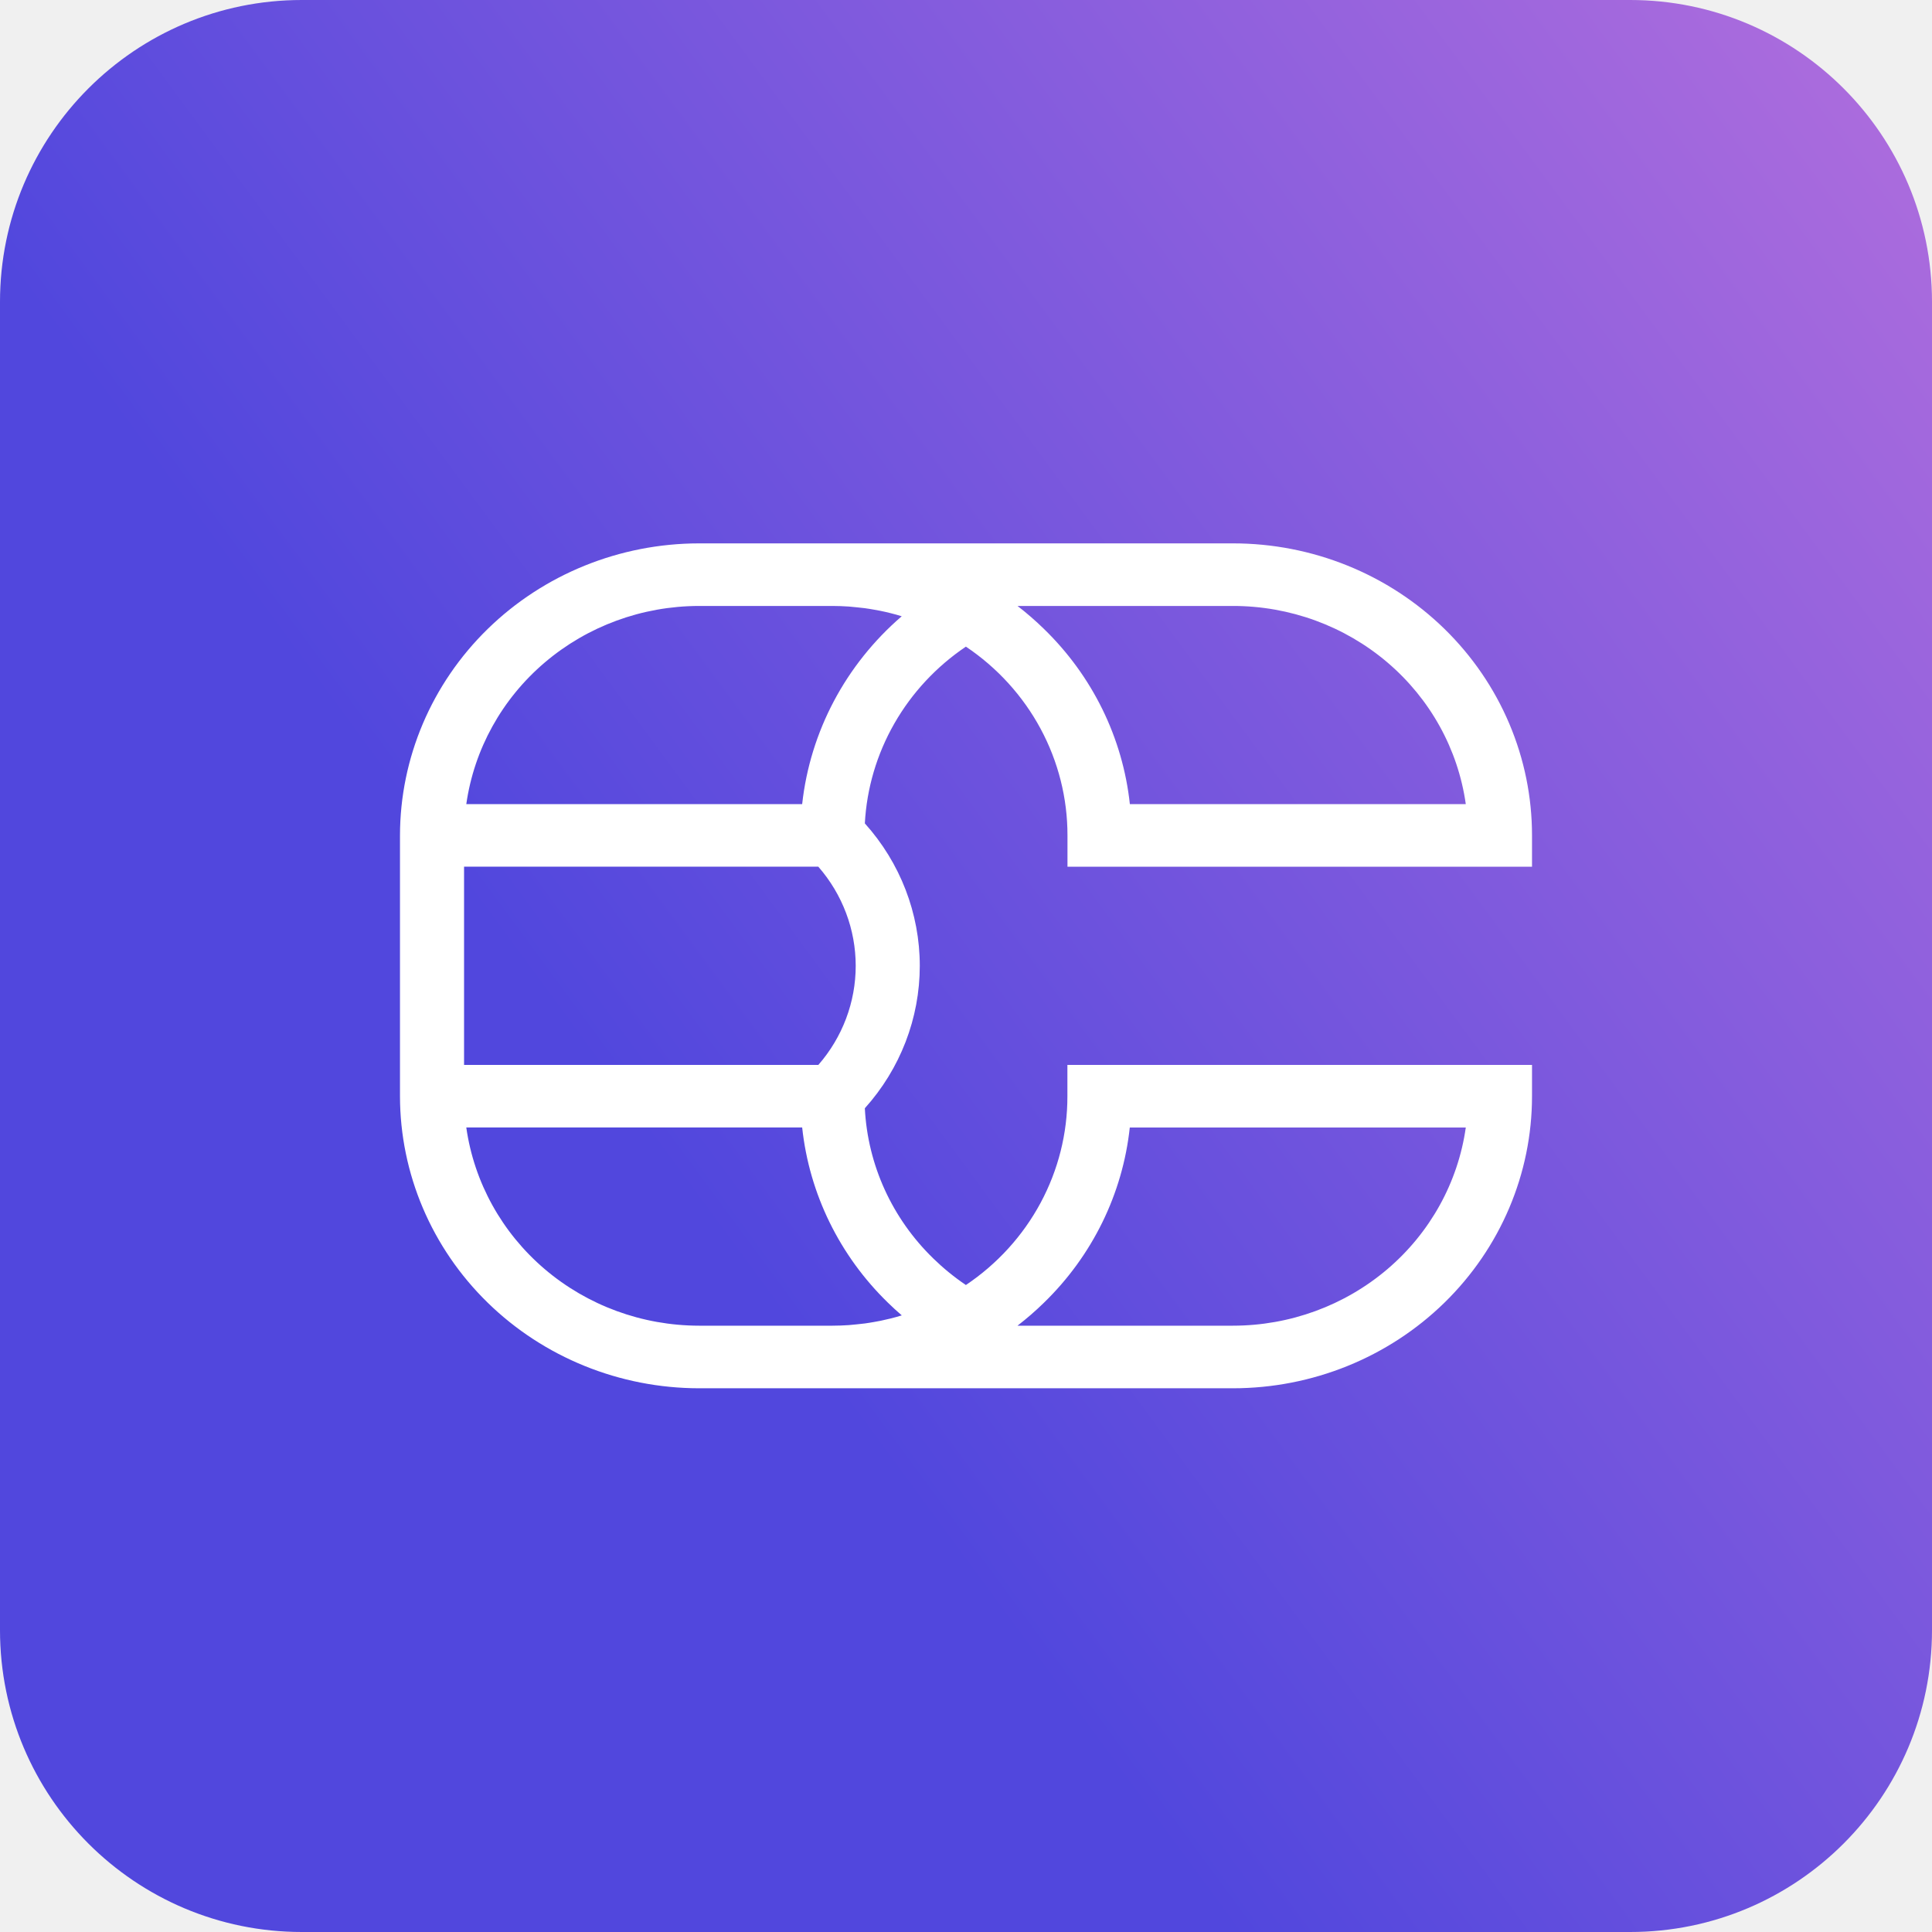
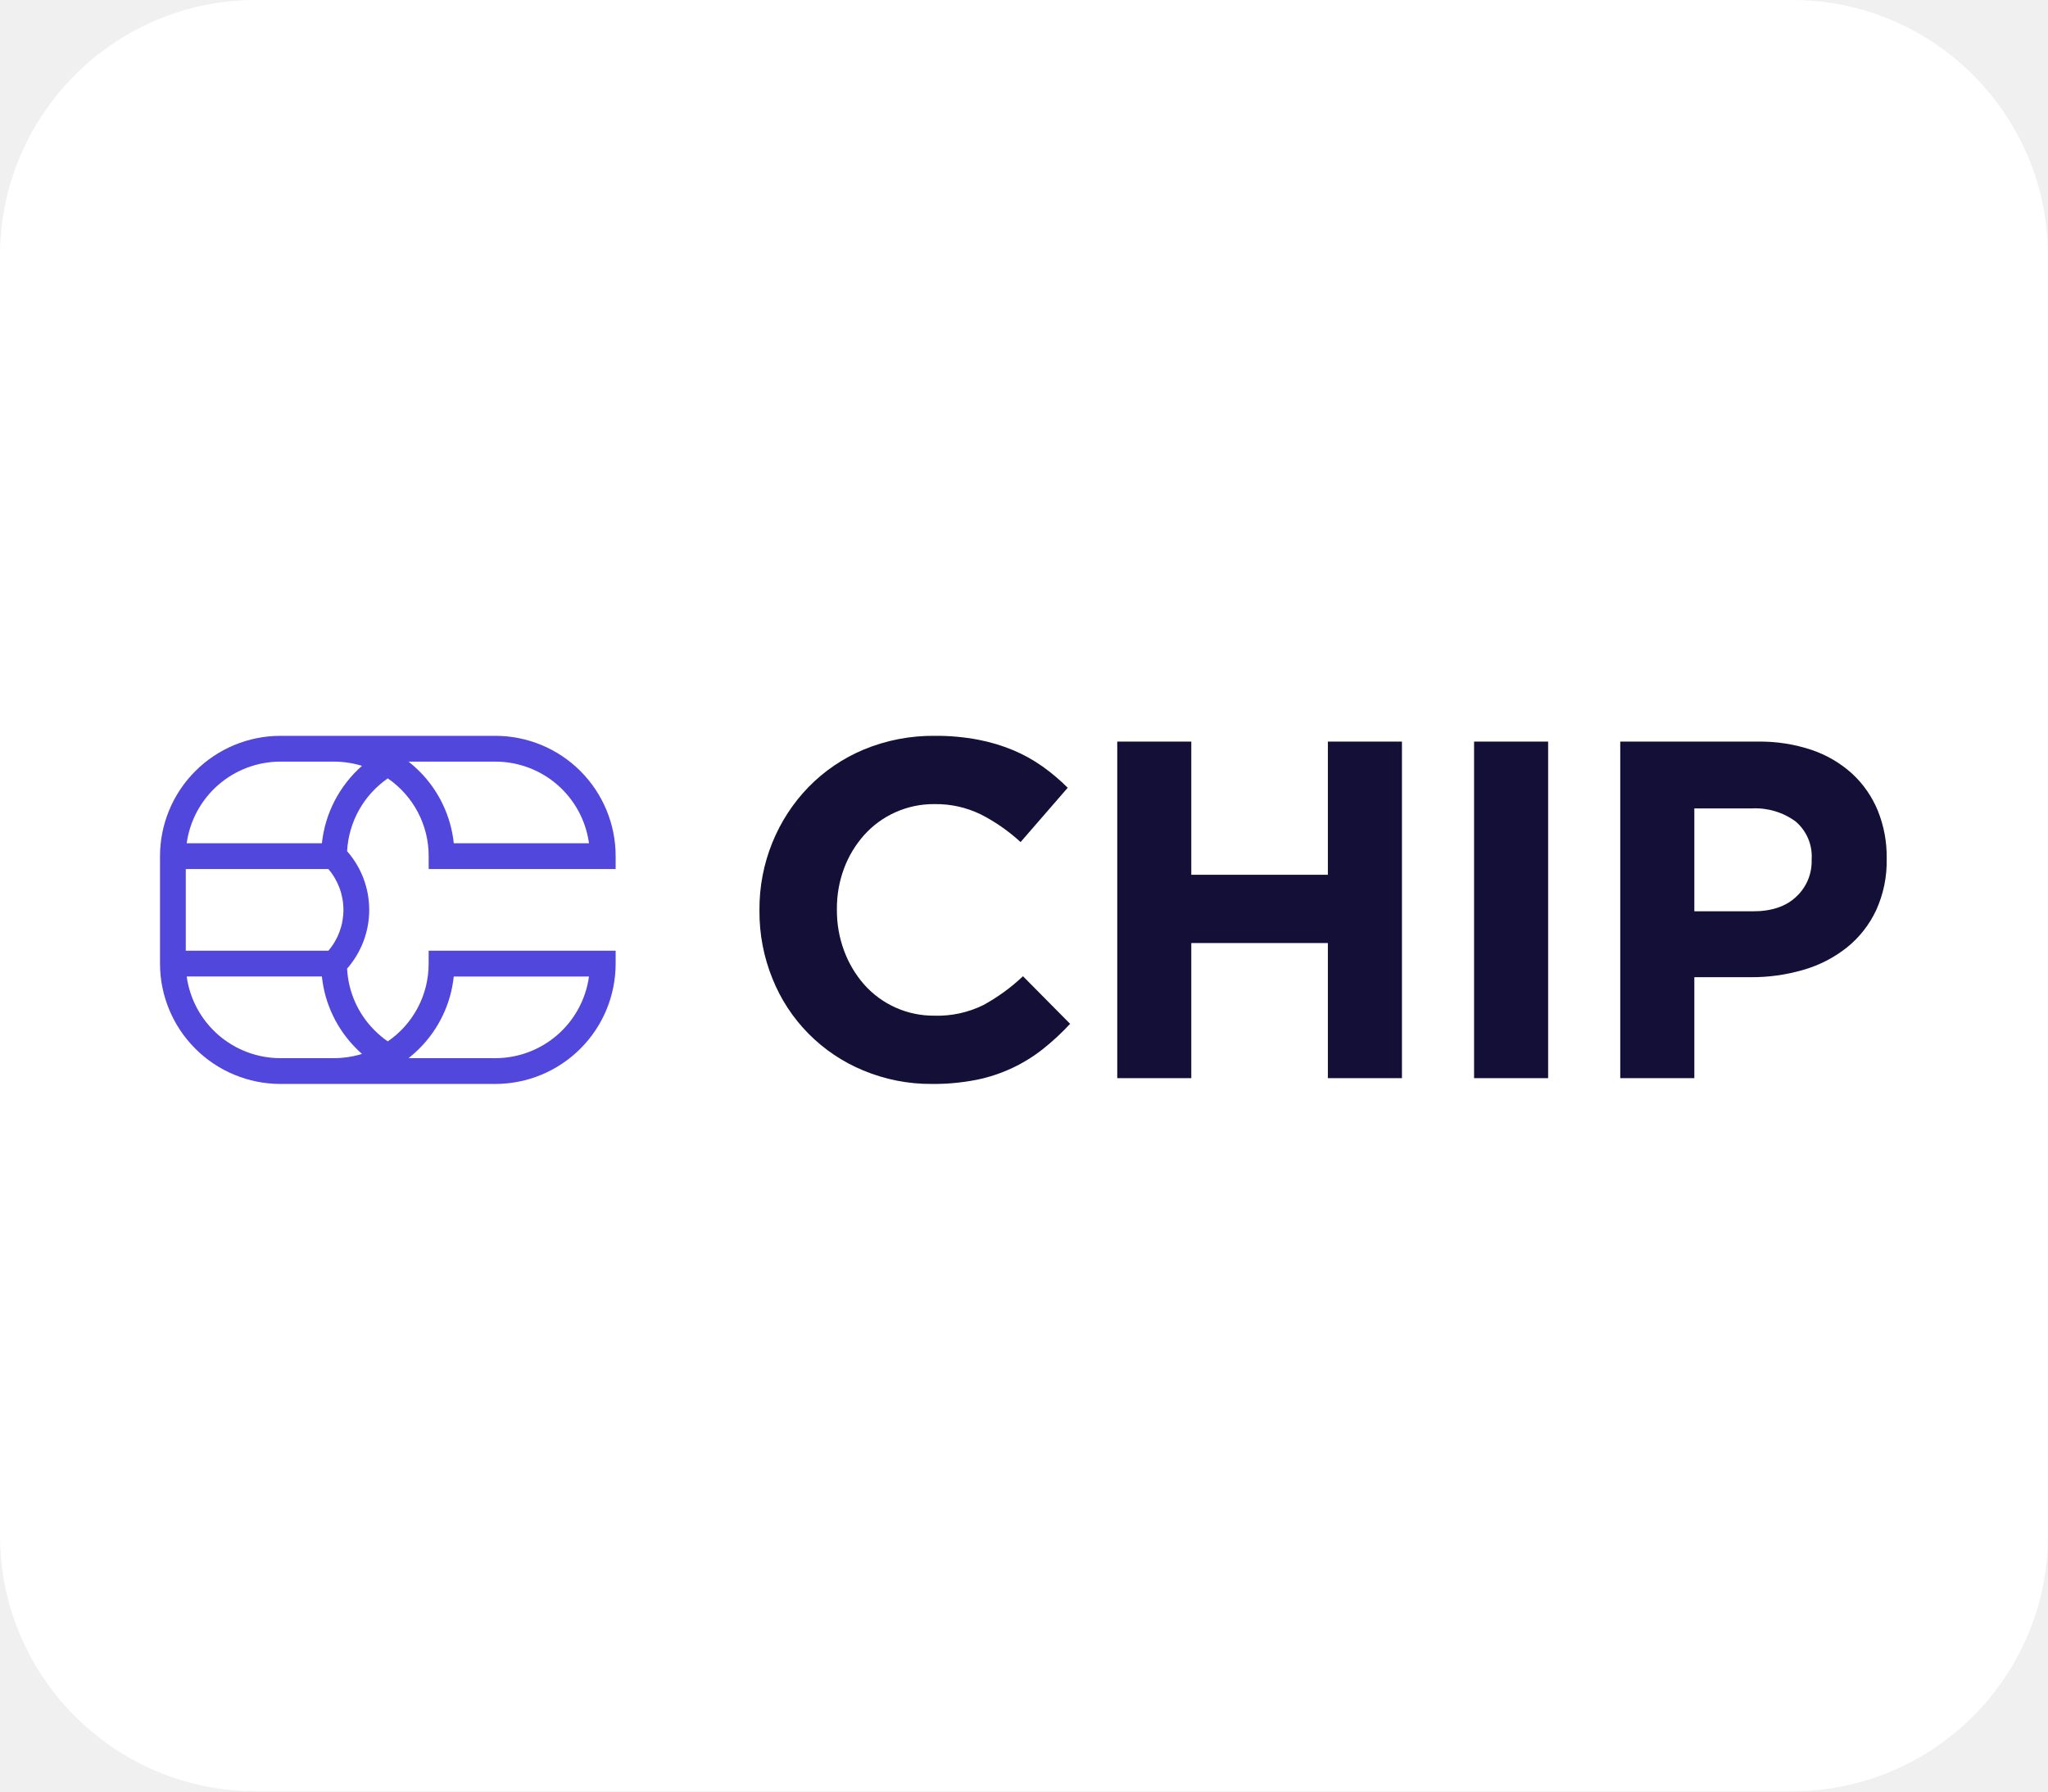
- <svg xmlns="http://www.w3.org/2000/svg" width="512" height="512" viewBox="0 0 512 512" fill="none">
-   <rect width="512" height="512" rx="80" fill="url(#paint0_linear_786_3892)" />
-   <path d="M406 229.686V221.393C406.002 211.229 403.954 201.164 399.973 191.774C395.992 182.383 390.156 173.851 382.798 166.663C375.44 159.476 366.704 153.776 357.09 149.887C347.476 145.998 337.172 143.998 326.766 144H185.235C164.228 144.023 144.088 152.184 129.233 166.693C114.379 181.202 106.024 200.874 106 221.393V290.514C106.024 311.032 114.379 330.704 129.233 345.213C144.088 359.722 164.228 367.884 185.235 367.907H326.744C347.76 367.906 367.916 359.752 382.778 345.239C397.641 330.726 405.994 311.041 406 290.514V282.221H282.872V290.514C282.89 300.36 280.449 310.063 275.762 318.781C271.074 327.498 264.281 334.968 255.971 340.543C252.885 338.457 249.996 336.105 247.339 333.517L247.337 333.513C236.423 322.913 229.952 308.715 229.19 293.7C238.576 283.263 243.752 269.846 243.753 255.955C243.753 242.063 238.578 228.646 229.192 218.208C229.691 208.919 232.364 199.866 237.007 191.744C241.65 183.623 248.138 176.65 255.972 171.363C264.283 176.939 271.077 184.408 275.767 193.126C280.458 201.843 282.903 211.545 282.892 221.393V229.686H406ZM276.648 345.243C289.478 332.783 297.516 316.382 299.405 298.806H388.45C386.387 313.361 379.003 326.694 367.662 336.347C356.32 345.999 341.787 351.318 326.744 351.321H269.648C272.102 349.432 274.439 347.402 276.648 345.243V345.243ZM216.862 229.682C223.257 237.007 226.77 246.318 226.772 255.944C226.775 265.571 223.265 274.883 216.874 282.211H122.98V229.682H216.862ZM235.331 345.243C236.508 346.393 237.724 347.508 238.98 348.588C238.51 348.73 238.041 348.875 237.567 349.006C237.033 349.154 236.497 349.295 235.96 349.429C235.103 349.641 234.242 349.84 233.375 350.017C232.819 350.13 232.259 350.228 231.699 350.327C230.869 350.473 230.038 350.616 229.2 350.729C228.478 350.826 227.75 350.895 227.022 350.967C226.339 351.036 225.658 351.118 224.973 351.165C223.53 351.261 222.079 351.321 220.617 351.321H185.235C170.2 351.301 155.679 345.974 144.347 336.322C133.016 326.67 125.638 313.343 123.573 298.796H212.585C214.469 316.374 222.502 332.779 235.331 345.243V345.243ZM212.582 213.096H123.575C125.643 198.553 133.022 185.229 144.353 175.58C155.683 165.93 170.202 160.605 185.235 160.585H220.617C222.077 160.585 223.525 160.646 224.966 160.741C225.671 160.789 226.371 160.873 227.074 160.945C227.777 161.014 228.481 161.081 229.18 161.174C230.049 161.292 230.913 161.44 231.776 161.594C232.292 161.685 232.809 161.774 233.322 161.879C234.236 162.064 235.146 162.274 236.05 162.501C236.521 162.618 236.991 162.741 237.459 162.871C237.965 163.009 238.465 163.166 238.967 163.318C224.111 176.105 214.697 193.865 212.582 213.096ZM276.65 166.663C274.442 164.505 272.105 162.475 269.652 160.585H326.766C341.808 160.583 356.342 165.901 367.681 175.555C379.02 185.208 386.398 198.545 388.45 213.1H299.426C297.537 195.521 289.492 179.118 276.65 166.663V166.663Z" fill="white" />
+ <svg xmlns="http://www.w3.org/2000/svg" width="64" height="56" viewBox="0 0 64 56" fill="none">
+   <rect width="64" height="55.99" rx="8" fill="white" />
+   <g clip-path="url(#clip0_787_3896)">
+     <path d="M19.239 27.164V26.761C19.24 26.267 19.142 25.778 18.953 25.322C18.764 24.865 18.487 24.451 18.138 24.101C17.789 23.752 17.374 23.475 16.918 23.286C16.462 23.097 15.973 23 15.479 23H8.761C7.764 23.001 6.808 23.398 6.103 24.103C5.398 24.808 5.001 25.764 5 26.761V30.12C5.001 31.117 5.398 32.073 6.103 32.778C6.808 33.483 7.764 33.88 8.761 33.881H15.478C16.475 33.881 17.432 33.484 18.137 32.779C18.843 32.074 19.239 31.117 19.239 30.12V29.717H13.395V30.12C13.396 30.598 13.28 31.07 13.058 31.493C12.835 31.917 12.513 32.28 12.118 32.551C11.972 32.45 11.835 32.335 11.709 32.209L11.709 32.209C11.191 31.694 10.883 31.004 10.847 30.275C11.293 29.767 11.538 29.116 11.538 28.44C11.538 27.765 11.293 27.113 10.847 26.606C10.871 26.155 10.998 25.715 11.218 25.32C11.439 24.925 11.747 24.587 12.118 24.33C12.513 24.601 12.835 24.964 13.058 25.387C13.281 25.811 13.397 26.282 13.396 26.761V27.164H19.239ZM13.1 32.779C13.709 32.174 14.09 31.377 14.18 30.523H18.406C18.308 31.23 17.958 31.878 17.42 32.347C16.881 32.816 16.192 33.075 15.478 33.075H12.768C12.884 32.983 12.995 32.884 13.1 32.779V32.779ZM10.262 27.164C10.566 27.52 10.732 27.972 10.732 28.44C10.733 28.908 10.566 29.36 10.263 29.716H5.806V27.164H10.262ZM11.139 32.779C11.194 32.835 11.252 32.889 11.312 32.942C11.29 32.949 11.267 32.956 11.245 32.962C11.22 32.969 11.194 32.976 11.168 32.983C11.128 32.993 11.087 33.003 11.046 33.011C11.019 33.017 10.993 33.022 10.966 33.026C10.927 33.033 10.887 33.04 10.848 33.046C10.813 33.051 10.779 33.054 10.744 33.057C10.712 33.061 10.68 33.065 10.647 33.067C10.579 33.072 10.51 33.075 10.44 33.075H8.761C8.047 33.074 7.358 32.815 6.82 32.346C6.282 31.877 5.932 31.229 5.834 30.522H10.059C10.148 31.377 10.53 32.174 11.139 32.779V32.779ZM10.059 26.358H5.834C5.932 25.651 6.283 25.004 6.82 24.535C7.358 24.066 8.047 23.807 8.761 23.806H10.44C10.51 23.806 10.578 23.809 10.647 23.814C10.68 23.816 10.713 23.82 10.747 23.823C10.78 23.827 10.814 23.83 10.847 23.835C10.888 23.84 10.929 23.848 10.97 23.855C10.994 23.859 11.019 23.864 11.043 23.869C11.087 23.878 11.13 23.888 11.173 23.899C11.195 23.905 11.217 23.911 11.24 23.917C11.264 23.924 11.287 23.931 11.311 23.939C10.606 24.56 10.159 25.423 10.059 26.358ZM13.1 24.101C12.995 23.997 12.884 23.898 12.768 23.806H15.479C16.193 23.806 16.882 24.064 17.421 24.533C17.959 25.003 18.309 25.651 18.406 26.358H14.181C14.091 25.504 13.709 24.707 13.1 24.101V24.101Z" fill="#5147DD" />
+     <path d="M29.128 33.881C28.391 33.887 27.66 33.744 26.979 33.46C26.338 33.196 25.756 32.805 25.268 32.312C24.78 31.819 24.396 31.233 24.139 30.589C23.866 29.916 23.728 29.197 23.733 28.47V28.44C23.728 27.717 23.866 26.999 24.139 26.329C24.401 25.686 24.783 25.099 25.266 24.601C25.757 24.098 26.345 23.699 26.994 23.428C27.699 23.136 28.456 22.991 29.218 23C29.669 22.996 30.12 23.037 30.563 23.12C30.942 23.192 31.312 23.303 31.668 23.451C31.991 23.587 32.299 23.759 32.585 23.962C32.863 24.16 33.124 24.381 33.366 24.623L31.893 26.321C31.517 25.975 31.095 25.681 30.639 25.45C30.191 25.235 29.7 25.126 29.203 25.134C28.781 25.13 28.364 25.217 27.979 25.39C27.61 25.555 27.28 25.796 27.009 26.096C26.736 26.402 26.521 26.756 26.378 27.14C26.226 27.546 26.15 27.977 26.153 28.41V28.44C26.15 28.876 26.226 29.309 26.378 29.718C26.52 30.104 26.731 30.46 27.002 30.77C27.277 31.081 27.616 31.33 27.996 31.498C28.376 31.667 28.788 31.751 29.203 31.747C29.731 31.763 30.255 31.649 30.729 31.416C31.179 31.17 31.596 30.867 31.968 30.514L33.441 32.002C33.181 32.283 32.9 32.544 32.6 32.783C32.305 33.017 31.985 33.216 31.645 33.377C31.284 33.548 30.903 33.674 30.511 33.753C30.055 33.842 29.592 33.885 29.128 33.881V33.881Z" fill="#140F37" />
+     <path d="M34.914 23.18H37.228V27.343H41.496V23.18H43.811V33.7H41.496V29.477H37.228V33.7H34.914V23.18Z" fill="#140F37" />
+     <path d="M46.065 23.18H48.379V33.7H46.065V23.18Z" fill="#140F37" />
+     <path d="M50.633 23.18H54.931C55.506 23.171 56.078 23.26 56.622 23.443C57.09 23.602 57.519 23.855 57.884 24.187C58.23 24.508 58.502 24.901 58.681 25.337C58.871 25.807 58.965 26.31 58.959 26.817V26.847C58.971 27.401 58.858 27.951 58.628 28.455C58.417 28.905 58.106 29.301 57.719 29.613C57.318 29.931 56.859 30.169 56.367 30.311C55.828 30.47 55.268 30.549 54.706 30.544H52.948V33.7H50.633V23.18ZM54.781 28.485C55.362 28.485 55.813 28.333 56.134 28.027C56.289 27.883 56.413 27.707 56.496 27.511C56.578 27.316 56.619 27.105 56.614 26.892V26.862C56.629 26.639 56.591 26.415 56.504 26.209C56.416 26.003 56.282 25.82 56.111 25.675C55.713 25.385 55.227 25.242 54.736 25.269H52.948V28.485H54.781Z" fill="#140F37" />
+   </g>
  <defs>
-     <linearGradient id="paint0_linear_786_3892" x1="256" y1="417" x2="789.443" y2="24.253" gradientUnits="userSpaceOnUse">
-       <stop stop-color="#5147DD" />
-       <stop offset="1" stop-color="#DD80DD" />
-     </linearGradient>
+     <clipPath id="clip0_787_3896">
+       <rect width="53.959" height="10.881" fill="white" transform="translate(5 23)" />
+     </clipPath>
  </defs>
</svg>
